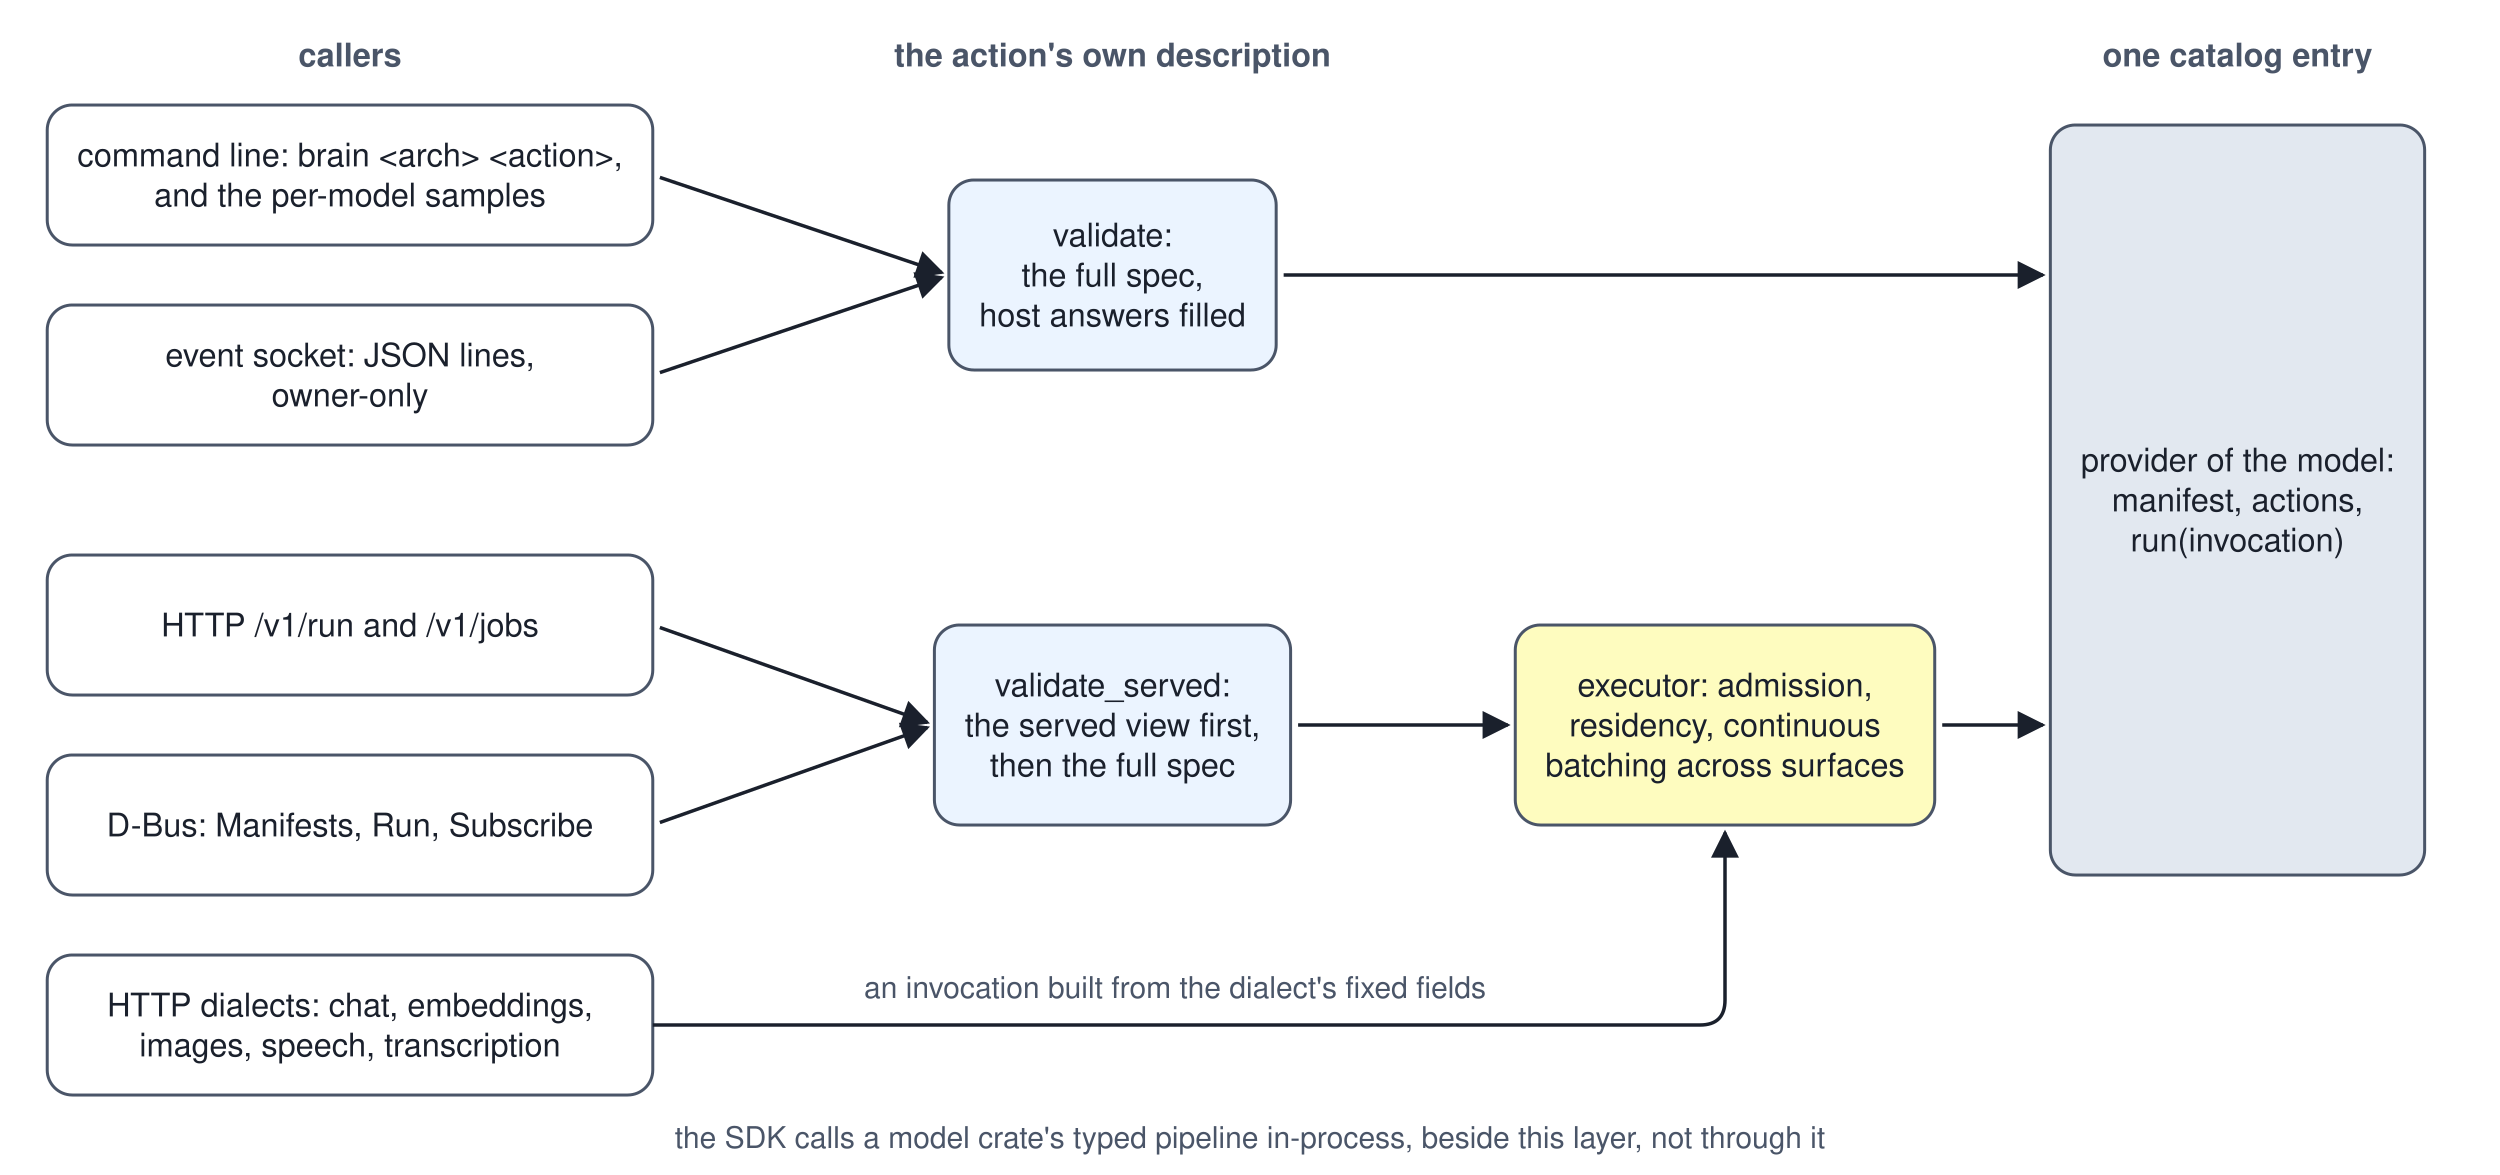
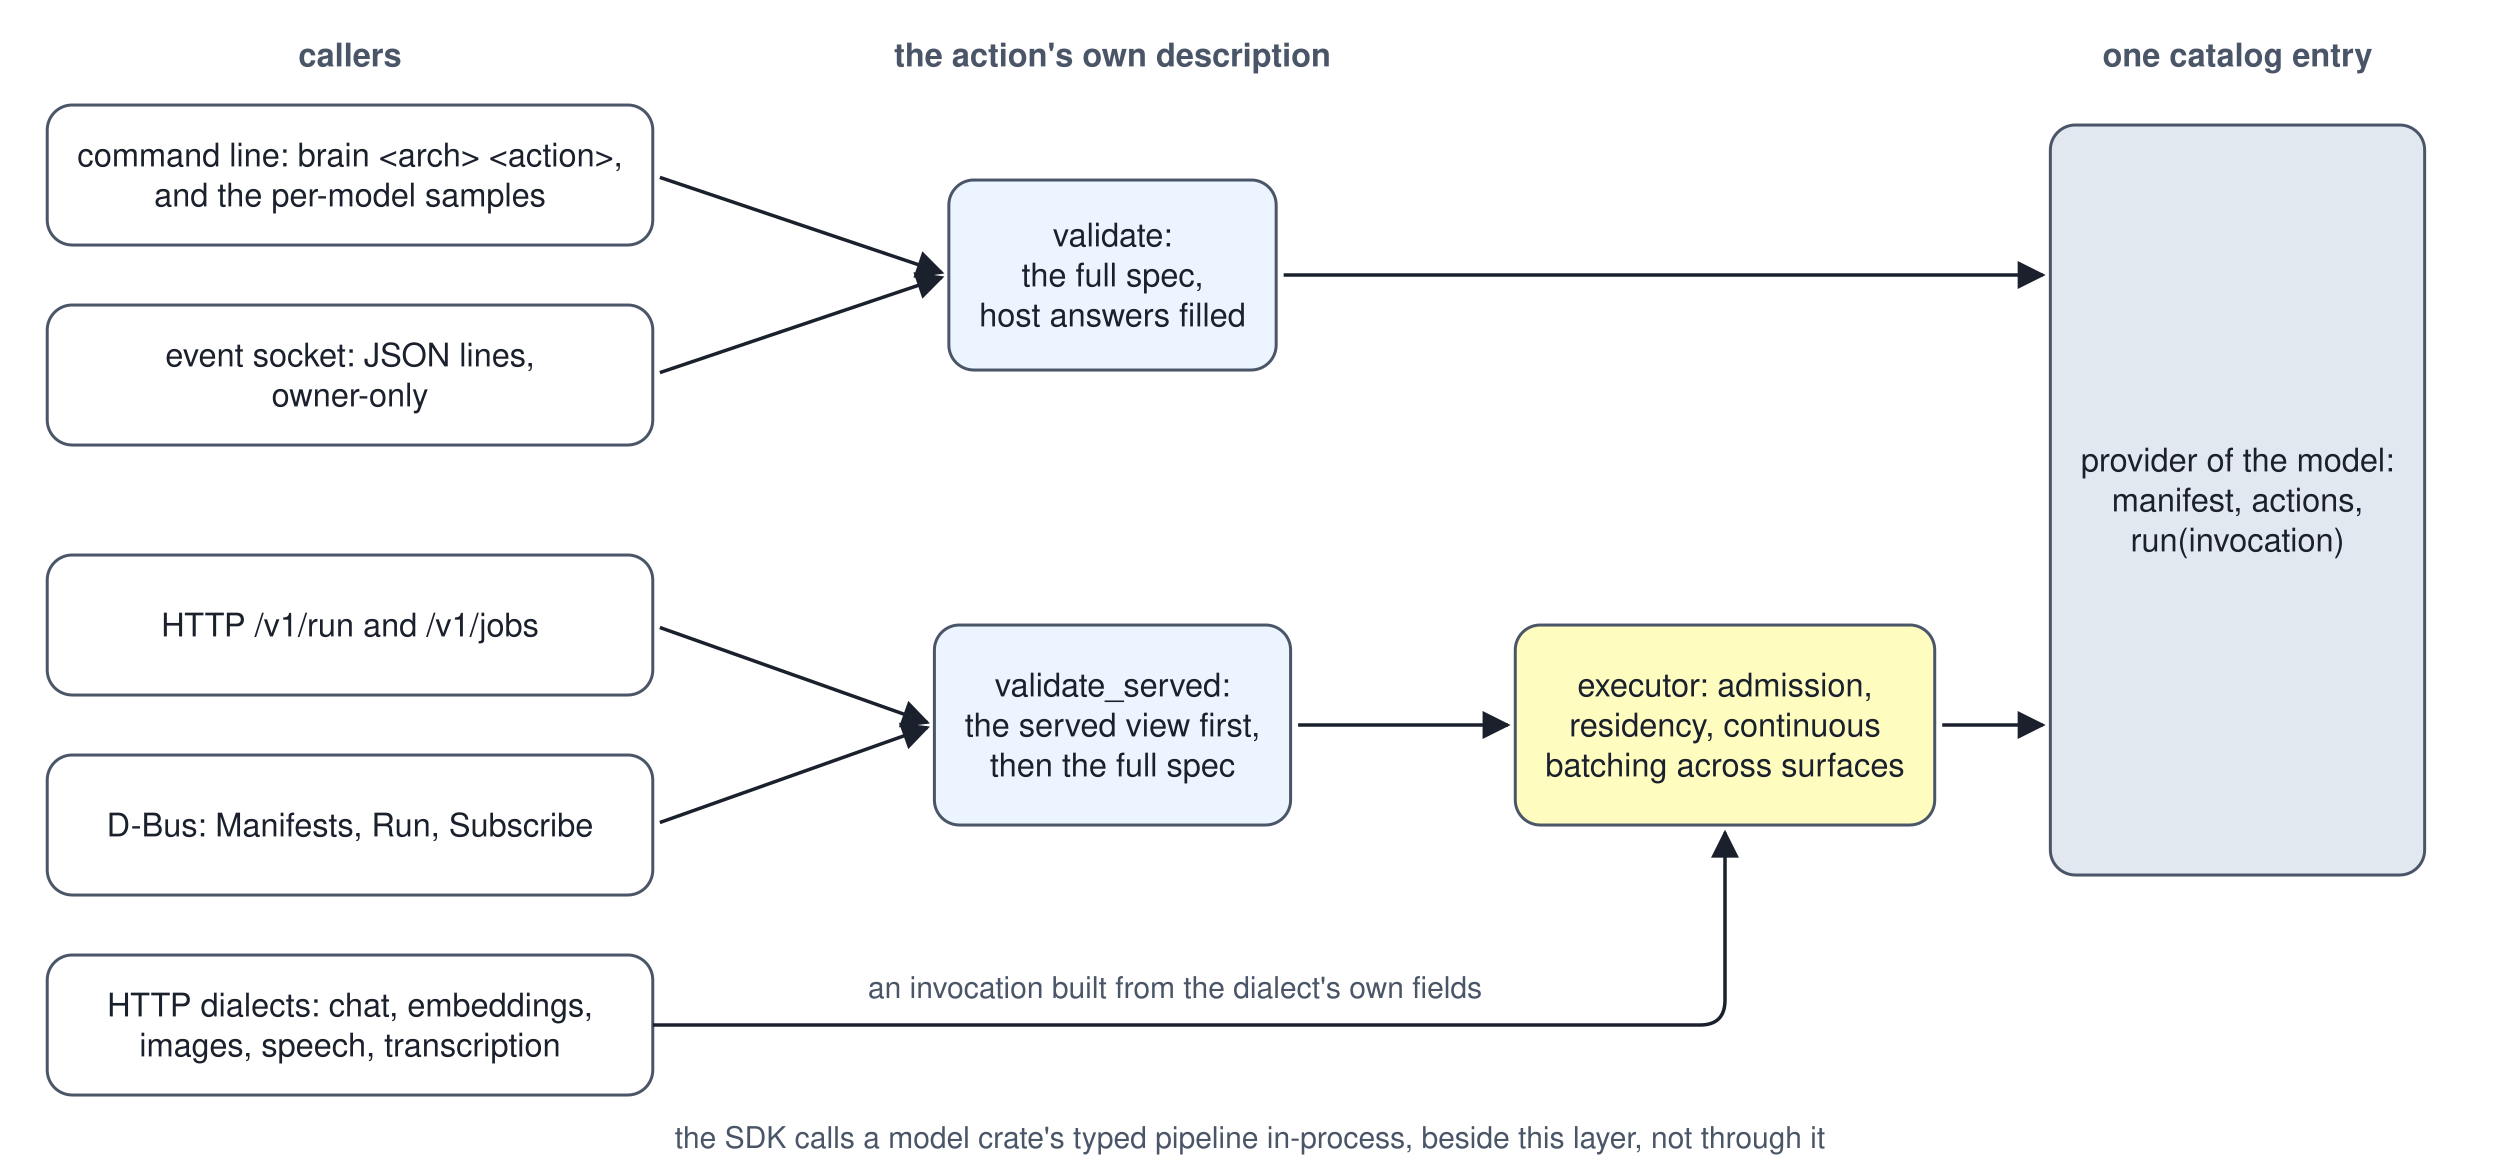
<svg xmlns="http://www.w3.org/2000/svg" viewBox="0 0 1000 470" width="1000" height="470">
  <defs>
    <marker id="head" viewBox="0 0 10 10" refX="9" refY="5" markerWidth="8" markerHeight="8" orient="auto-start-reverse">
      <path d="M0,0 L10,5 L0,10 z" fill="#1a202c" />
    </marker>
  </defs>
  <rect width="1000" height="470" fill="#ffffff" />
  <text x="140" y="26.55" font-family="Helvetica, Arial, sans-serif" font-size="13" font-weight="bold" fill="#4a5568" text-anchor="middle">callers</text>
  <text x="445" y="26.55" font-family="Helvetica, Arial, sans-serif" font-size="13" font-weight="bold" fill="#4a5568" text-anchor="middle">the action's own description</text>
  <text x="895" y="26.55" font-family="Helvetica, Arial, sans-serif" font-size="13" font-weight="bold" fill="#4a5568" text-anchor="middle">one catalog entry</text>
  <rect x="18.89" y="42" width="242.22" height="56" rx="10" fill="#ffffff" stroke="#4a5568" stroke-width="1.2" />
  <text x="140" y="66.55" font-family="Helvetica, Arial, sans-serif" font-size="13" font-weight="normal" fill="#1a202c" text-anchor="middle">command line: brain &lt;arch&gt; &lt;action&gt;,</text>
  <text x="140" y="82.55" font-family="Helvetica, Arial, sans-serif" font-size="13" font-weight="normal" fill="#1a202c" text-anchor="middle">and the per-model samples</text>
  <rect x="18.89" y="122" width="242.22" height="56" rx="10" fill="#ffffff" stroke="#4a5568" stroke-width="1.2" />
  <text x="140" y="146.55" font-family="Helvetica, Arial, sans-serif" font-size="13" font-weight="normal" fill="#1a202c" text-anchor="middle">event socket: JSON lines,</text>
  <text x="140" y="162.55" font-family="Helvetica, Arial, sans-serif" font-size="13" font-weight="normal" fill="#1a202c" text-anchor="middle">owner-only</text>
  <rect x="18.89" y="222" width="242.22" height="56" rx="10" fill="#ffffff" stroke="#4a5568" stroke-width="1.2" />
  <text x="140" y="254.55" font-family="Helvetica, Arial, sans-serif" font-size="13" font-weight="normal" fill="#1a202c" text-anchor="middle">HTTP /v1/run and /v1/jobs</text>
  <rect x="18.89" y="302" width="242.22" height="56" rx="10" fill="#ffffff" stroke="#4a5568" stroke-width="1.2" />
  <text x="140" y="334.55" font-family="Helvetica, Arial, sans-serif" font-size="13" font-weight="normal" fill="#1a202c" text-anchor="middle">D-Bus: Manifests, Run, Subscribe</text>
  <rect x="18.89" y="382" width="242.22" height="56" rx="10" fill="#ffffff" stroke="#4a5568" stroke-width="1.2" />
  <text x="140" y="406.55" font-family="Helvetica, Arial, sans-serif" font-size="13" font-weight="normal" fill="#1a202c" text-anchor="middle">HTTP dialects: chat, embeddings,</text>
  <text x="140" y="422.55" font-family="Helvetica, Arial, sans-serif" font-size="13" font-weight="normal" fill="#1a202c" text-anchor="middle">images, speech, transcription</text>
  <rect x="379.54" y="72" width="130.93" height="76" rx="10" fill="#ebf4ff" stroke="#4a5568" stroke-width="1.2" />
  <text x="445" y="98.55" font-family="Helvetica, Arial, sans-serif" font-size="13" font-weight="normal" fill="#1a202c" text-anchor="middle">validate:</text>
  <text x="445" y="114.55" font-family="Helvetica, Arial, sans-serif" font-size="13" font-weight="normal" fill="#1a202c" text-anchor="middle">the full spec,</text>
  <text x="445" y="130.55" font-family="Helvetica, Arial, sans-serif" font-size="13" font-weight="normal" fill="#1a202c" text-anchor="middle">host answers filled</text>
  <rect x="373.76" y="250" width="142.48" height="80" rx="10" fill="#ebf4ff" stroke="#4a5568" stroke-width="1.2" />
  <text x="445" y="278.55" font-family="Helvetica, Arial, sans-serif" font-size="13" font-weight="normal" fill="#1a202c" text-anchor="middle">validate_served:</text>
  <text x="445" y="294.55" font-family="Helvetica, Arial, sans-serif" font-size="13" font-weight="normal" fill="#1a202c" text-anchor="middle">the served view first,</text>
  <text x="445" y="310.55" font-family="Helvetica, Arial, sans-serif" font-size="13" font-weight="normal" fill="#1a202c" text-anchor="middle">then the full spec</text>
  <rect x="606.11" y="250" width="167.78" height="80" rx="10" fill="#fefcbf" stroke="#4a5568" stroke-width="1.2" />
  <text x="690" y="278.55" font-family="Helvetica, Arial, sans-serif" font-size="13" font-weight="normal" fill="#1a202c" text-anchor="middle">executor: admission,</text>
  <text x="690" y="294.55" font-family="Helvetica, Arial, sans-serif" font-size="13" font-weight="normal" fill="#1a202c" text-anchor="middle">residency, continuous</text>
  <text x="690" y="310.55" font-family="Helvetica, Arial, sans-serif" font-size="13" font-weight="normal" fill="#1a202c" text-anchor="middle">batching across surfaces</text>
  <rect x="820.14" y="50" width="149.72" height="300" rx="10" fill="#e2e8f0" stroke="#4a5568" stroke-width="1.2" />
  <text x="895" y="188.55" font-family="Helvetica, Arial, sans-serif" font-size="13" font-weight="normal" fill="#1a202c" text-anchor="middle">provider of the model:</text>
  <text x="895" y="204.55" font-family="Helvetica, Arial, sans-serif" font-size="13" font-weight="normal" fill="#1a202c" text-anchor="middle">manifest, actions,</text>
  <text x="895" y="220.55" font-family="Helvetica, Arial, sans-serif" font-size="13" font-weight="normal" fill="#1a202c" text-anchor="middle">run(invocation)</text>
  <line x1="263.95" y1="70.96" x2="376.7" y2="109.04" stroke="#1a202c" stroke-width="1.4" marker-end="url(#head)" />
  <line x1="263.95" y1="149.04" x2="376.7" y2="110.96" stroke="#1a202c" stroke-width="1.4" marker-end="url(#head)" />
  <line x1="263.94" y1="251" x2="370.93" y2="289" stroke="#1a202c" stroke-width="1.4" marker-end="url(#head)" />
  <line x1="263.94" y1="329" x2="370.93" y2="291" stroke="#1a202c" stroke-width="1.4" marker-end="url(#head)" />
  <path d="M261.11,410 L680,410 Q690,410 690,400 L690,333" fill="none" stroke="#1a202c" stroke-width="1.4" marker-end="url(#head)" />
-   <text x="470" y="399.2" font-family="Helvetica, Arial, sans-serif" font-size="12" font-weight="normal" fill="#4a5568" text-anchor="middle">an invocation built from the dialect's fixed fields</text>
+   <text x="470" y="399.2" font-family="Helvetica, Arial, sans-serif" font-size="12" font-weight="normal" fill="#4a5568" text-anchor="middle">an invocation built from the dialect's own fields</text>
  <line x1="513.46" y1="110" x2="817.14" y2="110" stroke="#1a202c" stroke-width="1.4" marker-end="url(#head)" />
  <line x1="519.24" y1="290" x2="603.11" y2="290" stroke="#1a202c" stroke-width="1.4" marker-end="url(#head)" />
  <line x1="776.89" y1="290" x2="817.14" y2="290" stroke="#1a202c" stroke-width="1.4" marker-end="url(#head)" />
  <text x="500" y="459.2" font-family="Helvetica, Arial, sans-serif" font-size="12" font-weight="normal" fill="#4a5568" text-anchor="middle">the SDK calls a model crate's typed pipeline in-process, beside this layer, not through it</text>
</svg>
